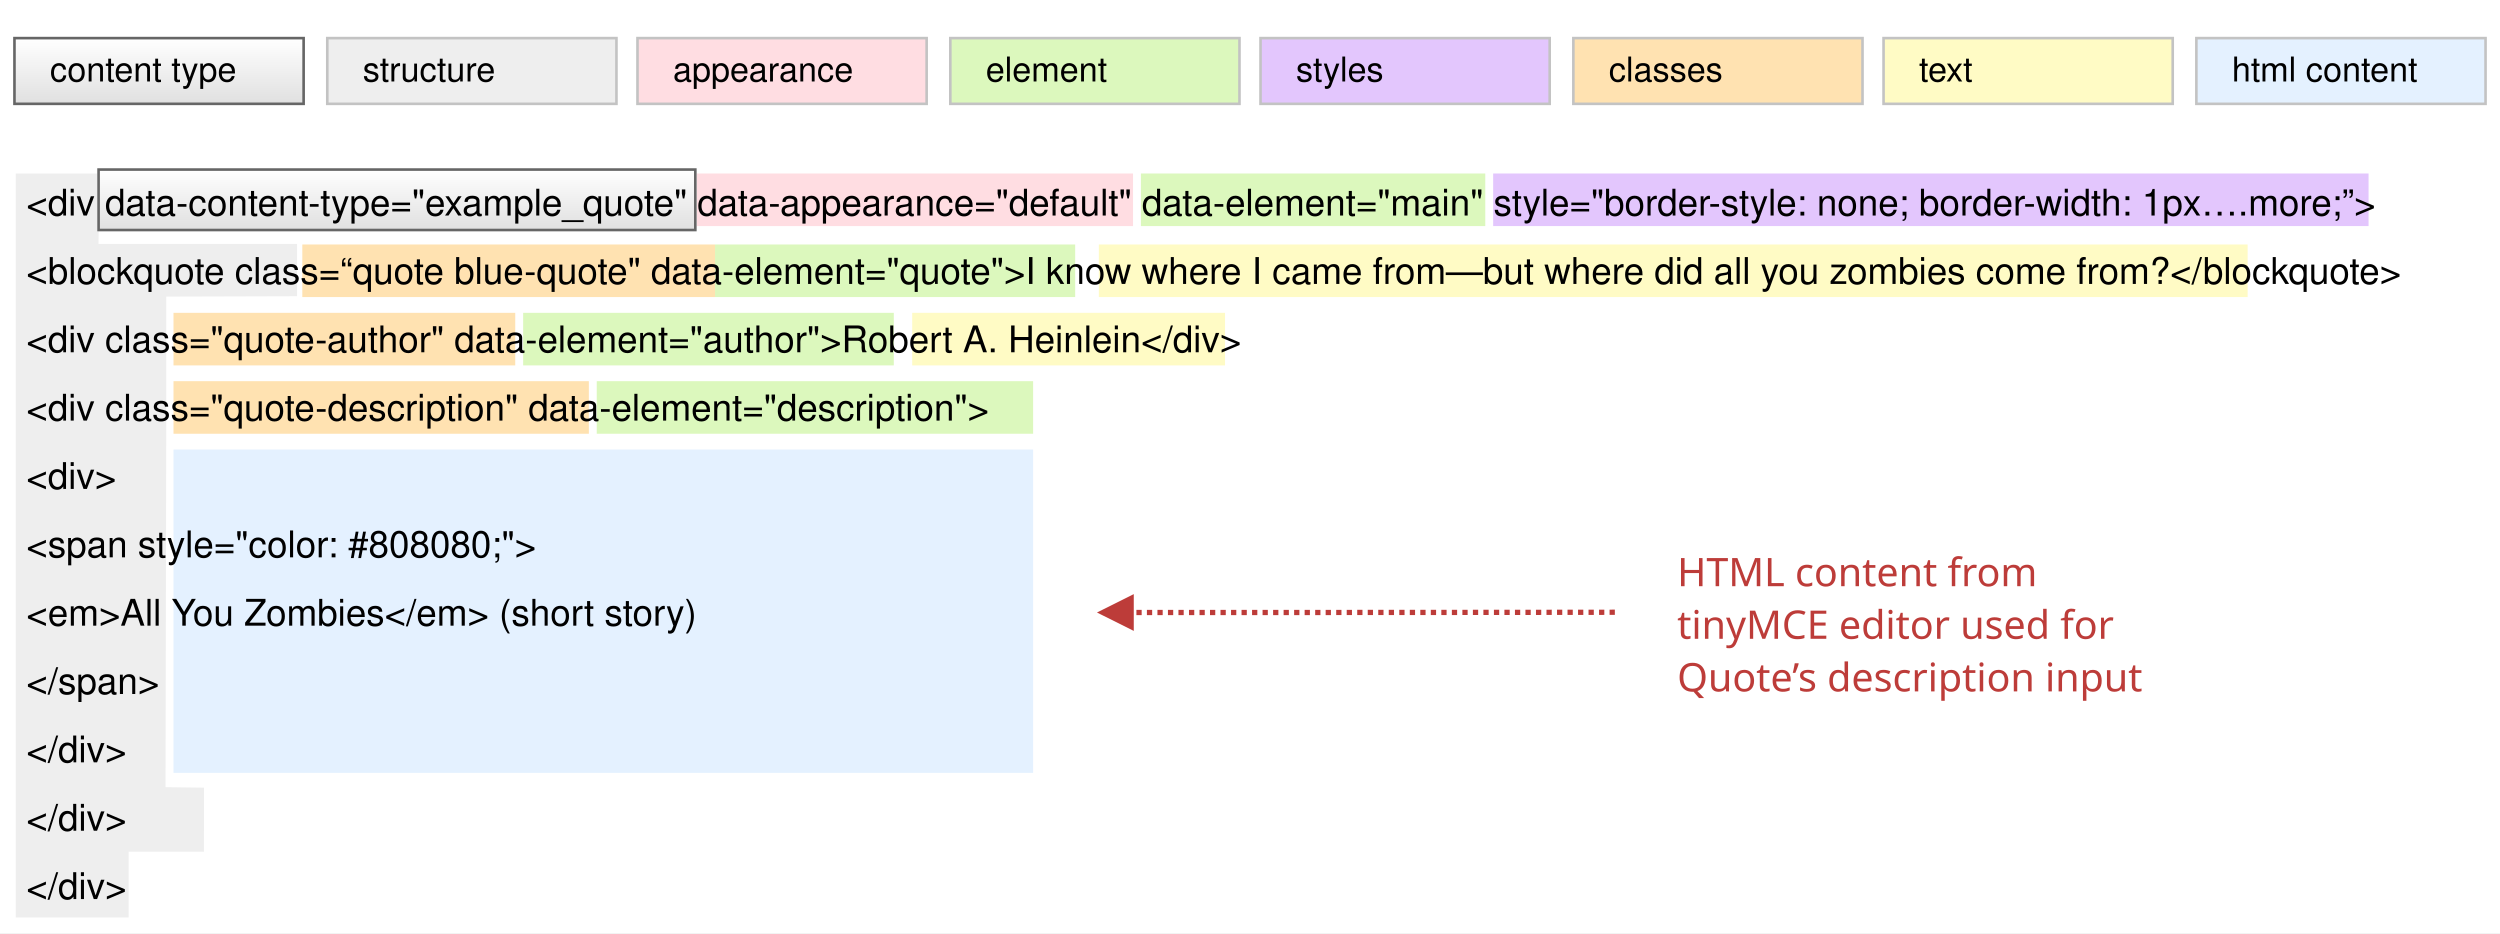
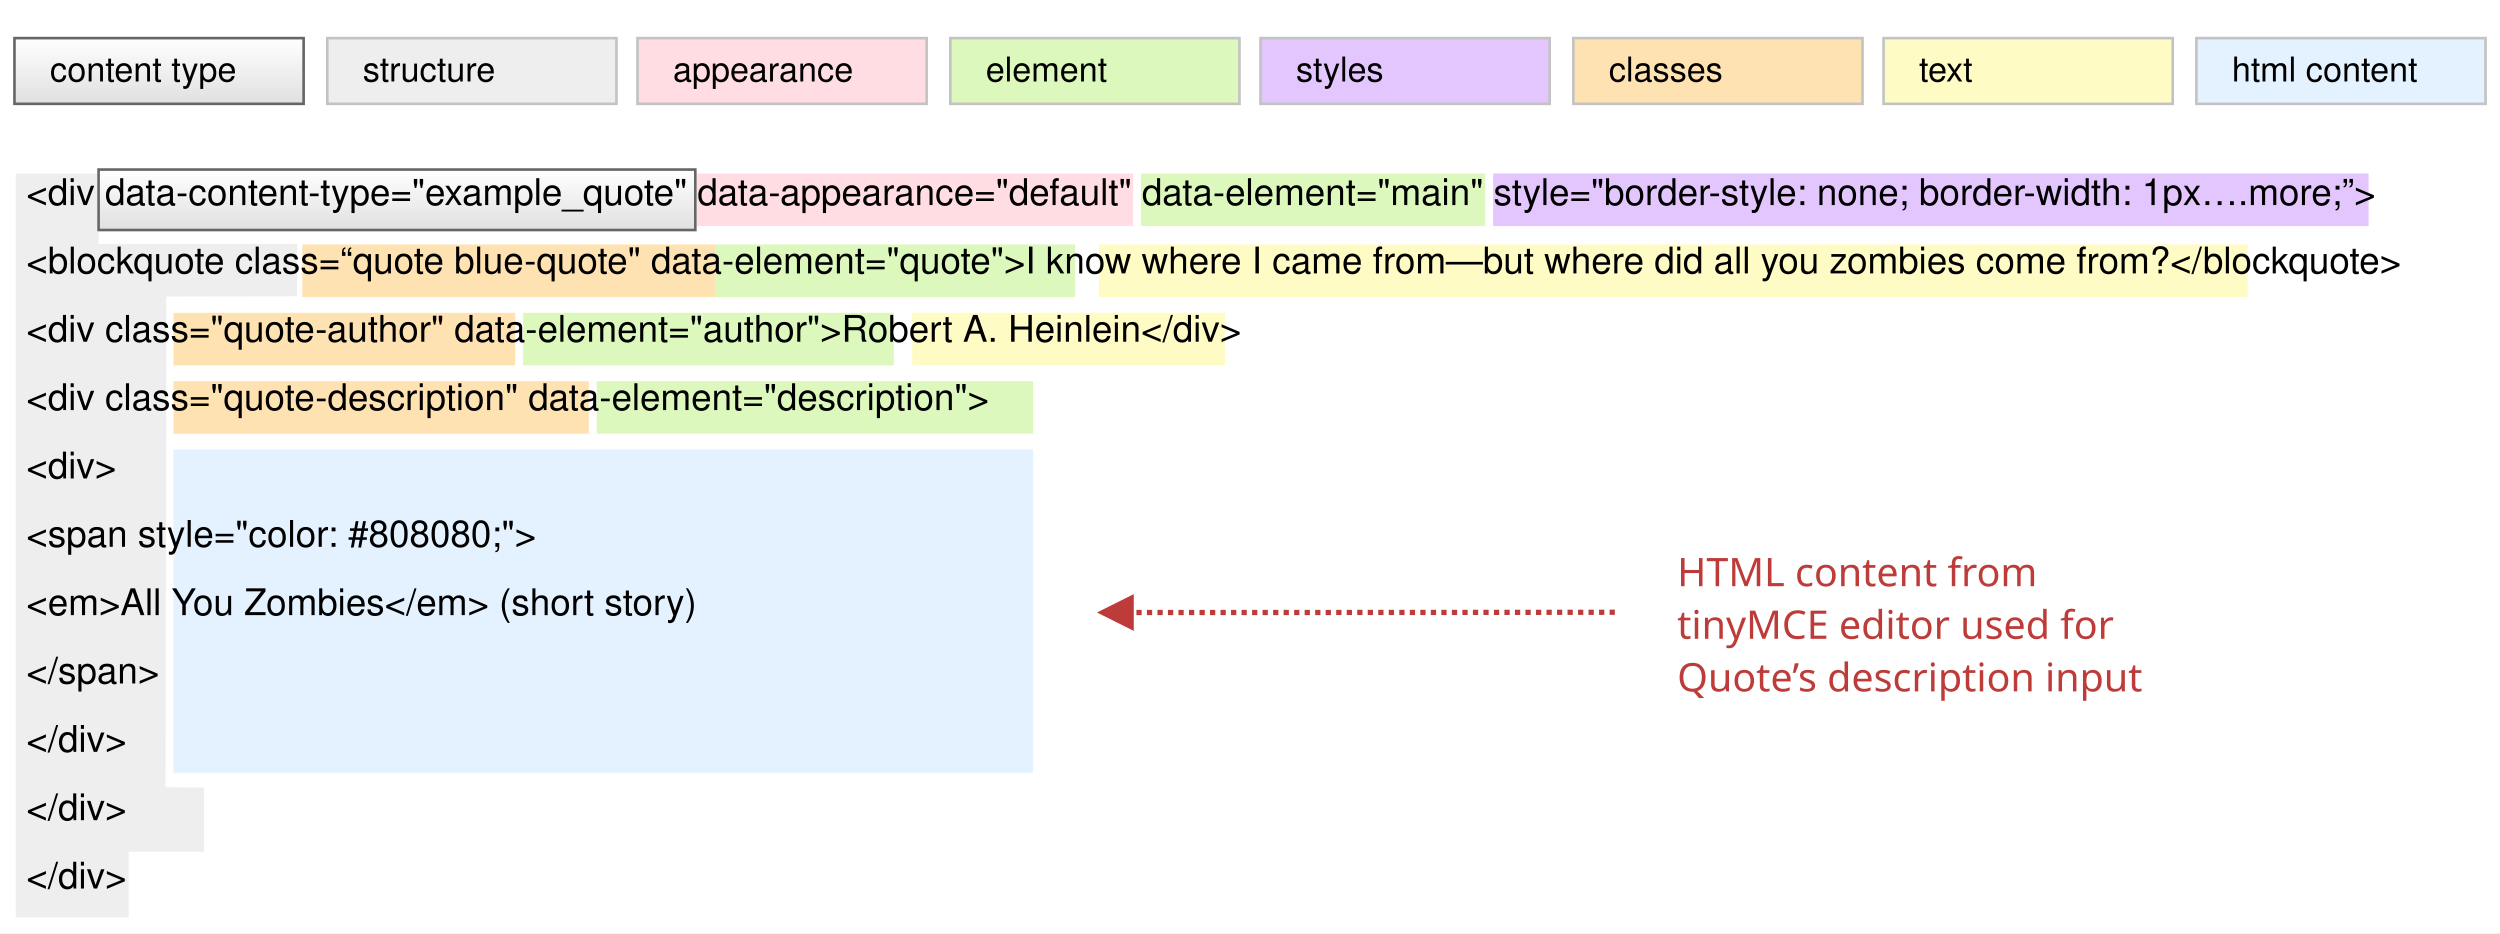
<svg xmlns="http://www.w3.org/2000/svg" xmlns:xlink="http://www.w3.org/1999/xlink" width="951px" height="355px" viewBox="0 0 951 355" version="1.1">
  <style>
        tspan {white-space: pre; word-wrap: normal;}
        text {white-space: pre; word-wrap: normal;}
    </style>
  <defs>
    <linearGradient x1="50%" y1="0%" x2="50%" y2="100%" id="linearGradient-1">
      <stop stop-color="#FFFFFF" offset="0%" />
      <stop stop-color="#E0E0E0" offset="100%" />
    </linearGradient>
    <rect id="path-2" x="37" y="64" width="228" height="24" />
    <linearGradient x1="50%" y1="0%" x2="50%" y2="100%" id="linearGradient-3">
      <stop stop-color="#FFFFFF" offset="0%" />
      <stop stop-color="#E0E0E0" offset="100%" />
    </linearGradient>
    <rect id="path-4" x="0" y="0" width="111" height="26" />
  </defs>
  <g id="MasterFormatHTML" stroke="none" stroke-width="1" fill="none" fill-rule="evenodd">
    <rect fill="#FFFFFF" x="0" y="0" width="951" height="355" />
    <polygon id="Rectangle" fill="#EEEEEE" points="6 66 37.946 66 37.461 92.79 113 92.79 113 112.678 63.225 112.83 63.225 169.367 62.965 299.434 77.609 299.63 77.582 324 48.928 324 48.928 349 6 349" />
    <rect id="Rectangle" fill="#FFDDE2" x="265" y="66" width="166" height="20" />
    <rect id="Rectangle" fill="#E3C6FD" x="568" y="66" width="333" height="20" />
    <rect id="Rectangle" fill="#DCF8BD" x="434" y="66" width="131" height="20" />
    <rect id="Rectangle" fill="#FFFBC5" x="347" y="119" width="119" height="20" />
    <rect id="Rectangle" fill="#FFFBC5" x="418" y="93" width="437" height="20" />
    <rect id="Rectangle" fill="#DCF8BD" x="272" y="93" width="137" height="20" />
    <rect id="Rectangle" fill="#FFE2B1" x="115" y="93" width="157" height="20" />
    <rect id="Rectangle" fill="#FFE2B1" x="66" y="119" width="130" height="20" />
    <rect id="Rectangle" fill="#FFE2B1" x="66" y="145" width="158" height="20" />
    <rect id="Rectangle" fill="#DCF8BD" x="199" y="119" width="141" height="20" />
    <rect id="Rectangle" fill="#DCF8BD" x="227" y="145" width="166" height="20" />
    <rect id="Rectangle" fill="#E4F1FF" x="66" y="171" width="327" height="123" />
    <g id="Rectangle">
      <use fill="#FFFFFF" xlink:href="#path-2" />
      <rect stroke="#666666" stroke-width="1" stroke-linejoin="square" fill="url(#linearGradient-1)" x="37.5" y="64.5" width="227" height="23" />
    </g>
    <g id="Group-7" transform="translate(5, 14)">
      <g id="Rectangle">
        <use fill="#FFFFFF" xlink:href="#path-4" />
        <rect stroke="#666666" stroke-width="1" stroke-linejoin="square" fill="url(#linearGradient-3)" x="0.5" y="0.5" width="110" height="25" />
      </g>
      <text id="content-type" font-family="Helvetica" font-size="13" font-weight="normal" fill="#000000">
        <tspan x="14" y="17">content type</tspan>
      </text>
    </g>
    <g id="Group-6" transform="translate(242, 14)">
      <rect id="Rectangle" stroke="#C3C3C3" fill="#FFDDE2" x="0.5" y="0.5" width="110" height="25" />
      <text id="appearance" font-family="Helvetica" font-size="13" font-weight="normal" fill="#000000">
        <tspan x="14" y="17">appearance</tspan>
      </text>
    </g>
    <g id="Group-5" transform="translate(361, 14)">
      <rect id="Rectangle" stroke="#C3C3C3" fill="#DCF8BD" x="0.5" y="0.5" width="110" height="25" />
      <text id="element" font-family="Helvetica" font-size="13" font-weight="normal" fill="#000000">
        <tspan x="14" y="17">element</tspan>
      </text>
    </g>
    <g id="Group-4" transform="translate(479, 14)">
      <rect id="Rectangle" stroke="#C3C3C3" fill="#E3C6FD" x="0.5" y="0.5" width="110" height="25" />
      <text id="styles" font-family="Helvetica" font-size="13" font-weight="normal" fill="#000000">
        <tspan x="14" y="17">styles</tspan>
      </text>
    </g>
    <g id="Group-3" transform="translate(598, 14)">
      <rect id="Rectangle" stroke="#C3C3C3" fill="#FFE2B1" x="0.5" y="0.5" width="110" height="25" />
      <text id="classes" font-family="Helvetica" font-size="13" font-weight="normal" fill="#000000">
        <tspan x="14" y="17">classes</tspan>
      </text>
    </g>
    <g id="Group" transform="translate(835, 14)">
      <rect id="Rectangle" stroke="#C3C3C3" fill="#E4F1FF" x="0.5" y="0.5" width="110" height="25" />
      <text id="html-content" font-family="Helvetica" font-size="13" font-weight="normal" fill="#000000">
        <tspan x="14" y="17">html content</tspan>
      </text>
    </g>
    <g id="Group" transform="translate(716, 14)">
      <rect id="Rectangle" stroke="#C3C3C3" fill="#FFFBC5" x="0.5" y="0.5" width="110" height="25" />
      <text id="text" font-family="Helvetica" font-size="13" font-weight="normal" fill="#000000">
        <tspan x="14" y="17">text</tspan>
      </text>
    </g>
-     <g id="HTML" transform="translate(10, 68)" fill="#000000" font-family="Helvetica" font-size="14" font-weight="normal" line-spacing="26">
+     <g id="HTML" transform="translate(10, 64)" fill="#000000" font-family="Helvetica" font-size="14" font-weight="normal" line-spacing="26">
      <text id="&lt;div-data-content-ty">
        <tspan x="0" y="14">&lt;div data-content-type="example_quote" data-appearance="default" data-element="main" style="border-style: none; border-width: 1px….more;”&gt;</tspan>
        <tspan x="0" y="40">       &lt;blockquote class=“quote blue-quote" data-element="quote"&gt;I know where I came from—but where did all you zombies come from?&lt;/blockquote&gt;</tspan>
        <tspan x="0" y="66">       &lt;div class="quote-author" data-element="author"&gt;Robert A. Heinlein&lt;/div&gt;</tspan>
        <tspan x="0" y="92">       &lt;div class="quote-description" data-element="description"&gt;</tspan>
        <tspan x="0" y="118">               &lt;div&gt;</tspan>
        <tspan x="0" y="144">                   &lt;span style="color: #808080;"&gt;</tspan>
        <tspan x="0" y="170">                       &lt;em&gt;All You Zombies&lt;/em&gt; (short story)</tspan>
        <tspan x="0" y="196">                   &lt;/span&gt;</tspan>
        <tspan x="0" y="222">               &lt;/div&gt;</tspan>
        <tspan x="0" y="248">       &lt;/div&gt;</tspan>
        <tspan x="0" y="274">&lt;/div&gt;</tspan>
      </text>
    </g>
    <g id="Group-2" transform="translate(124, 14)">
      <rect id="Rectangle" stroke="#C3C3C3" fill="#EEEEEE" x="0.5" y="0.5" width="110" height="25" />
      <text id="structure" font-family="Helvetica" font-size="13" font-weight="normal" fill="#000000">
        <tspan x="14" y="17">structure</tspan>
      </text>
    </g>
    <text id="HTML-content-from-ti" font-family="EncodeSansCondensed-SemiBold, Encode Sans Condensed" font-size="15" font-style="condensed" font-weight="500" line-spacing="20" fill="#BD3C39">
      <tspan x="638" y="223">HTML content from </tspan>
      <tspan x="638" y="243">tinyMCE editor used for </tspan>
      <tspan x="638" y="263">Quote’s description input </tspan>
    </text>
    <path id="Line-10" d="M417.287,233 L431.286,226 L431.287,240 L417.287,233 Z M614.285,231.903 L614.288,233.903 C613.288,233.905 613.288,233.905 612.285,233.906 L612.283,231.906 C613.286,231.905 613.286,231.905 614.285,231.903 Z M610.282,231.908 L610.284,233.908 C609.286,233.909 609.286,233.909 608.285,233.91 L608.282,231.91 C609.284,231.909 609.284,231.909 610.282,231.908 Z M606.283,231.913 L606.286,233.913 C605.285,233.914 605.285,233.914 604.281,233.915 L604.279,231.915 C605.283,231.914 605.283,231.914 606.283,231.913 Z M602.286,231.917 L602.289,233.917 C601.292,233.918 601.292,233.918 600.291,233.919 L600.289,231.919 C601.289,231.918 601.289,231.918 602.286,231.917 Z M598.283,231.921 L598.285,233.921 C597.288,233.922 597.288,233.922 596.287,233.923 L596.285,231.923 C597.286,231.922 597.286,231.922 598.283,231.921 Z M594.284,231.926 L594.286,233.926 C593.29,233.927 593.29,233.927 592.29,233.928 L592.288,231.928 C593.288,231.927 593.288,231.927 594.284,231.926 Z M590.282,231.929 L590.284,233.929 C589.285,233.93 589.285,233.93 588.283,233.931 L588.281,231.931 C589.283,231.93 589.283,231.93 590.282,231.929 Z M586.287,231.933 L586.289,233.933 C585.289,233.934 585.289,233.934 584.286,233.935 L584.284,231.935 C585.287,231.934 585.287,231.934 586.287,231.933 Z M582.282,231.937 L582.283,233.937 C581.283,233.938 581.283,233.938 580.28,233.939 L580.278,231.939 C581.282,231.938 581.282,231.938 582.282,231.937 Z M578.286,231.94 L578.288,233.94 C577.289,233.941 577.289,233.941 576.287,233.942 L576.285,231.942 C577.287,231.941 577.287,231.941 578.286,231.94 Z M574.281,231.944 L574.283,233.944 C573.283,233.945 573.283,233.945 572.28,233.945 L572.278,231.945 C573.282,231.945 573.282,231.945 574.281,231.944 Z M570.29,231.947 L570.291,233.947 C569.291,233.948 569.291,233.948 568.289,233.949 L568.287,231.949 C569.29,231.948 569.29,231.948 570.29,231.947 Z M566.281,231.95 L566.282,233.95 C565.284,233.951 565.284,233.951 564.283,233.952 L564.281,231.952 C565.283,231.951 565.283,231.951 566.281,231.95 Z M562.287,231.953 L562.289,233.953 L560.288,233.955 L560.287,231.955 L562.287,231.953 Z M558.289,231.956 L558.29,233.956 L556.292,233.958 L556.29,231.958 L558.289,231.956 Z M554.286,231.959 L554.288,233.959 L552.288,233.96 L552.287,231.96 L554.286,231.959 Z M550.281,231.962 L550.282,233.962 L548.279,233.963 L548.278,231.963 L550.281,231.962 Z M546.284,231.964 L546.286,233.964 L544.283,233.965 L544.281,231.965 L546.284,231.964 Z M542.286,231.967 L542.288,233.967 L540.289,233.968 L540.288,231.968 L542.286,231.967 Z M538.288,231.969 L538.289,233.969 L536.288,233.97 L536.286,231.97 L538.288,231.969 Z M534.291,231.971 L534.292,233.971 L532.292,233.972 L532.29,231.972 L534.291,231.971 Z M530.283,231.973 L530.284,233.973 L528.285,233.974 L528.284,231.974 L530.283,231.973 Z M526.289,231.975 L526.29,233.975 L524.287,233.976 L524.286,231.976 L526.289,231.975 Z M522.286,231.977 L522.287,233.977 L520.287,233.978 L520.286,231.978 L522.286,231.977 Z M518.286,231.979 L518.287,233.979 L516.287,233.98 L516.286,231.98 L518.286,231.979 Z M514.291,231.981 L514.292,233.981 L512.293,233.982 L512.292,231.982 L514.291,231.981 Z M510.29,231.983 L510.29,233.983 L508.292,233.983 L508.291,231.983 L510.29,231.983 Z M506.282,231.984 L506.282,233.984 L504.281,233.985 L504.28,231.985 L506.282,231.984 Z M502.292,231.986 L502.293,233.986 L500.294,233.986 L500.293,231.986 L502.292,231.986 Z M498.286,231.987 L498.286,233.987 L496.285,233.988 L496.285,231.988 L498.286,231.987 Z M494.287,231.988 L494.288,233.988 L492.286,233.989 L492.285,231.989 L494.287,231.988 Z M490.285,231.99 L490.285,233.99 L488.287,233.99 L488.286,231.99 L490.285,231.99 Z M486.291,231.991 L486.292,233.991 L484.292,233.991 L484.291,231.991 L486.291,231.991 Z M482.283,231.992 L482.283,233.992 L480.283,233.992 L480.282,231.992 L482.283,231.992 Z M478.285,231.993 L478.285,233.993 L476.285,233.993 L476.285,231.993 L478.285,231.993 Z M474.285,231.994 L474.285,233.994 L472.285,233.994 L472.284,231.994 L474.285,231.994 Z M470.284,231.995 L470.284,233.995 L468.284,233.995 L468.284,231.995 L470.284,231.995 Z M466.283,231.995 L466.283,233.995 L464.282,233.996 L464.282,231.996 L466.283,231.995 Z M462.281,231.996 L462.281,233.996 L460.281,233.997 L460.281,231.997 L462.281,231.996 Z M458.292,231.997 L458.293,233.997 L456.293,233.997 L456.293,231.997 L458.292,231.997 Z M454.292,231.997 L454.292,233.997 L452.292,233.998 L452.292,231.998 L454.292,231.997 Z M450.28,231.998 L450.28,233.998 L448.281,233.998 L448.28,231.998 L450.28,231.998 Z M446.283,231.998 L446.283,233.998 L444.283,233.999 L444.283,231.999 L446.283,231.998 Z M442.287,231.999 L442.288,233.999 L440.287,233.999 L440.287,231.999 L442.287,231.999 Z M438.282,231.999 L438.282,233.999 L436.282,233.999 L436.282,231.999 L438.282,231.999 Z M434.292,231.999 L434.292,233.999 L432.293,234 L432.292,232 L434.292,231.999 Z" fill="#BD3C39" fill-rule="nonzero" />
  </g>
</svg>
